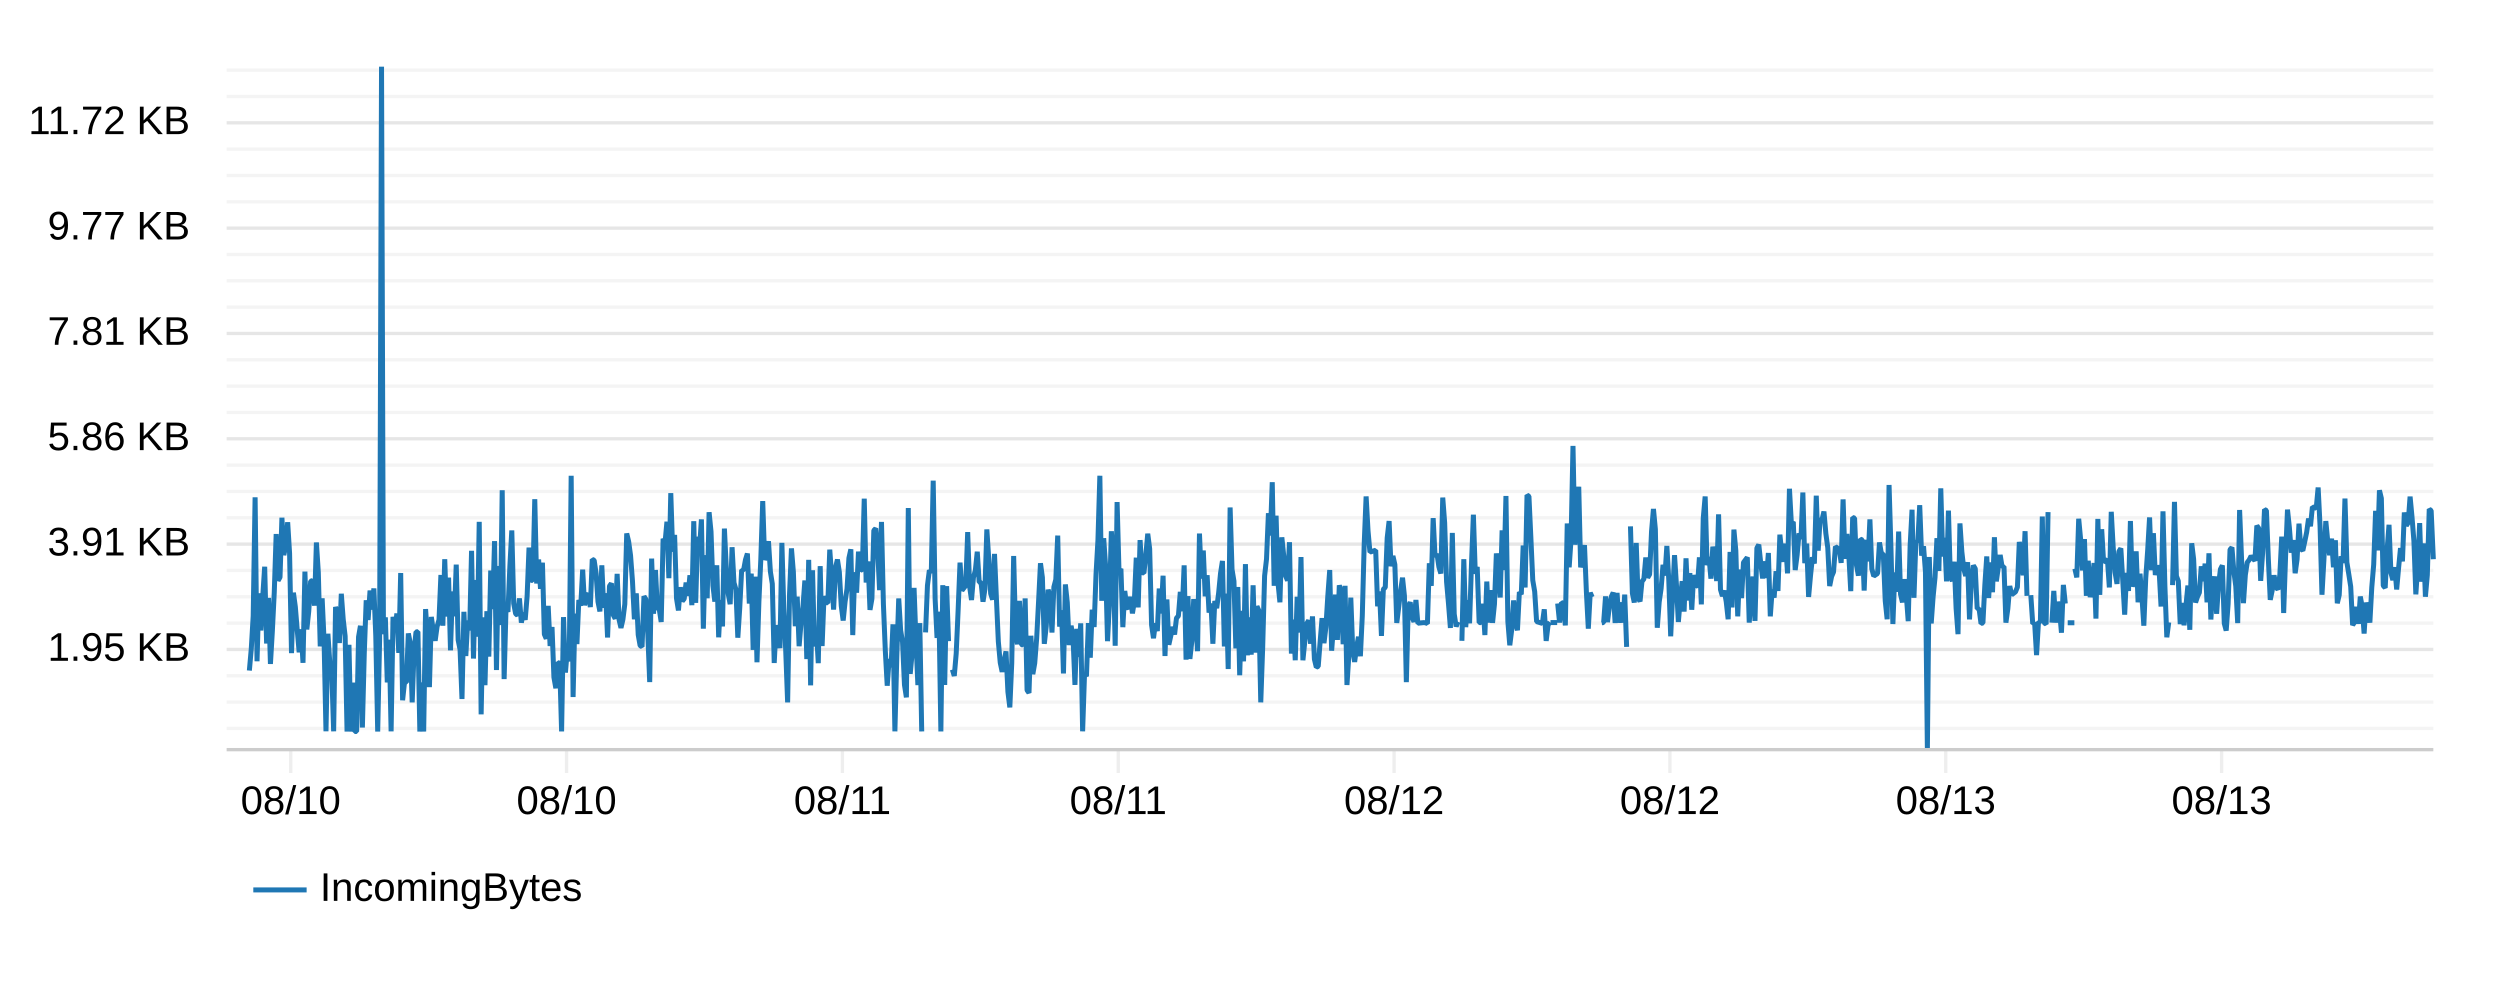
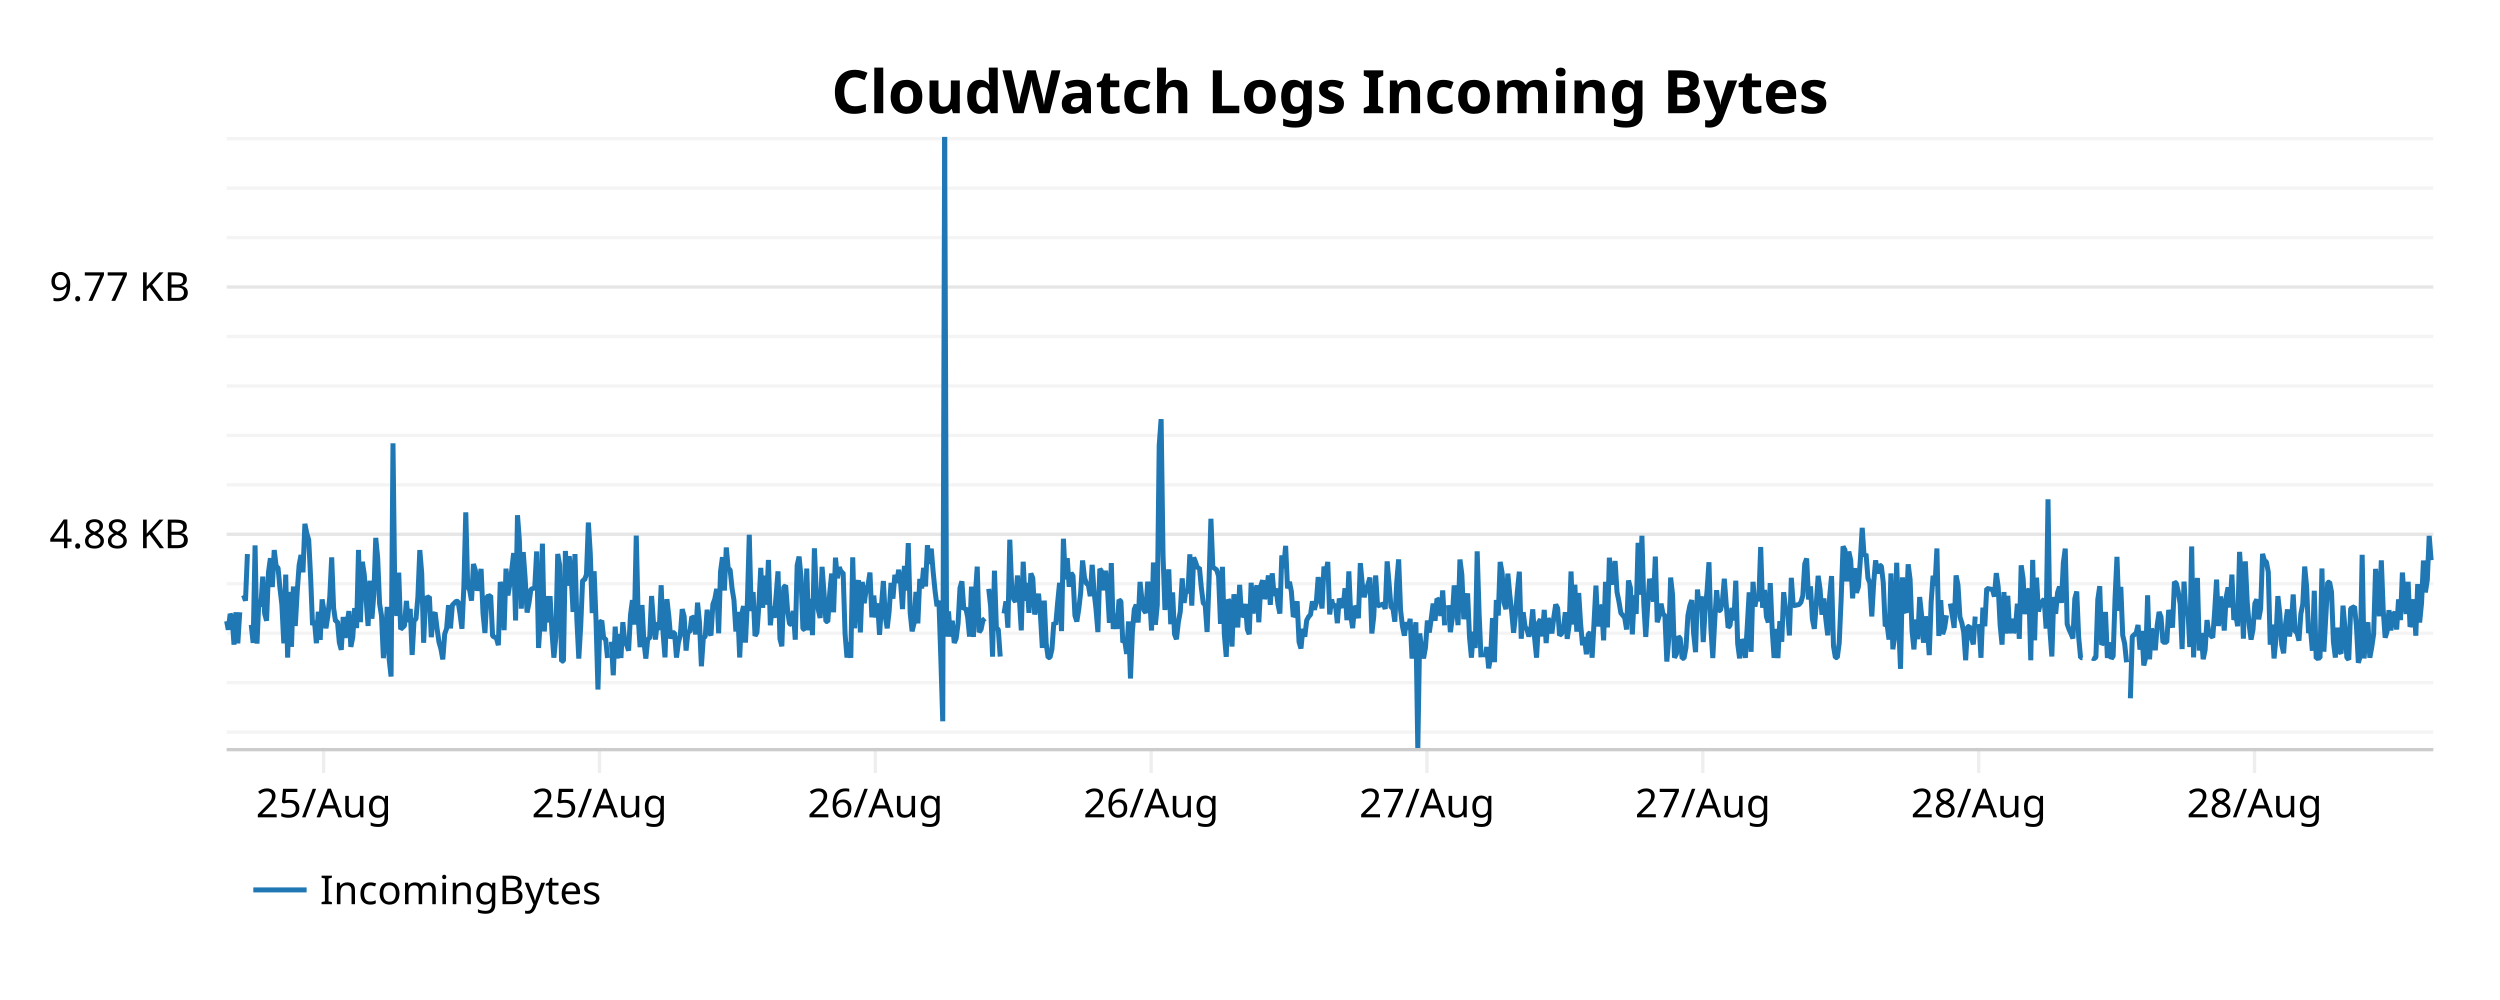
<svg xmlns="http://www.w3.org/2000/svg" width="750" height="300" version="1.1">
-   <polyline points="67.99,218.527 730,218.527" style="fill:none;stroke:rgb(244,244,244);stroke-width:1" />
-   <polyline points="67.99,210.628 730,210.628" style="fill:none;stroke:rgb(244,244,244);stroke-width:1" />
-   <polyline points="67.99,202.729 730,202.729" style="fill:none;stroke:rgb(244,244,244);stroke-width:1" />
-   <polyline points="67.99,186.93 730,186.93" style="fill:none;stroke:rgb(244,244,244);stroke-width:1" />
-   <polyline points="67.99,179.031 730,179.031" style="fill:none;stroke:rgb(244,244,244);stroke-width:1" />
-   <polyline points="67.99,171.132 730,171.132" style="fill:none;stroke:rgb(244,244,244);stroke-width:1" />
-   <polyline points="67.99,155.334 730,155.334" style="fill:none;stroke:rgb(244,244,244);stroke-width:1" />
-   <polyline points="67.99,147.435 730,147.435" style="fill:none;stroke:rgb(244,244,244);stroke-width:1" />
-   <polyline points="67.99,139.535 730,139.535" style="fill:none;stroke:rgb(244,244,244);stroke-width:1" />
-   <polyline points="67.99,123.737 730,123.737" style="fill:none;stroke:rgb(244,244,244);stroke-width:1" />
-   <polyline points="67.99,115.838 730,115.838" style="fill:none;stroke:rgb(244,244,244);stroke-width:1" />
-   <polyline points="67.99,107.939 730,107.939" style="fill:none;stroke:rgb(244,244,244);stroke-width:1" />
-   <polyline points="67.99,92.14 730,92.14" style="fill:none;stroke:rgb(244,244,244);stroke-width:1" />
-   <polyline points="67.99,84.241 730,84.241" style="fill:none;stroke:rgb(244,244,244);stroke-width:1" />
-   <polyline points="67.99,76.342 730,76.342" style="fill:none;stroke:rgb(244,244,244);stroke-width:1" />
-   <polyline points="67.99,60.544 730,60.544" style="fill:none;stroke:rgb(244,244,244);stroke-width:1" />
-   <polyline points="67.99,52.644 730,52.644" style="fill:none;stroke:rgb(244,244,244);stroke-width:1" />
-   <polyline points="67.99,44.745 730,44.745" style="fill:none;stroke:rgb(244,244,244);stroke-width:1" />
-   <polyline points="67.99,28.947 730,28.947" style="fill:none;stroke:rgb(244,244,244);stroke-width:1" />
-   <polyline points="67.99,21.047 730,21.047" style="fill:none;stroke:rgb(244,244,244);stroke-width:1" />
-   <text dominant-baseline="middle" text-anchor="end" transform="translate(56.99,194.8297)" font-family="Arial" font-size="12" font-weight="400" fill="black">1.95 KB</text>
-   <text dominant-baseline="middle" text-anchor="end" transform="translate(56.99,163.2329)" font-family="Arial" font-size="12" font-weight="400" fill="black">3.91 KB</text>
-   <text dominant-baseline="middle" text-anchor="end" transform="translate(56.99,131.6362)" font-family="Arial" font-size="12" font-weight="400" fill="black">5.86 KB</text>
-   <text dominant-baseline="middle" text-anchor="end" transform="translate(56.99,100.0394)" font-family="Arial" font-size="12" font-weight="400" fill="black">7.81 KB</text>
-   <text dominant-baseline="middle" text-anchor="end" transform="translate(56.99,68.4426)" font-family="Arial" font-size="12" font-weight="400" fill="black">9.77 KB</text>
-   <text dominant-baseline="middle" text-anchor="end" transform="translate(56.99,36.8459)" font-family="Arial" font-size="12" font-weight="400" fill="black">11.72 KB</text>
-   <polyline points="67.99,194.83 730,194.83" style="fill:none;stroke:rgb(230,230,230);stroke-width:1" />
-   <polyline points="67.99,163.233 730,163.233" style="fill:none;stroke:rgb(230,230,230);stroke-width:1" />
-   <polyline points="67.99,131.636 730,131.636" style="fill:none;stroke:rgb(230,230,230);stroke-width:1" />
-   <polyline points="67.99,100.039 730,100.039" style="fill:none;stroke:rgb(230,230,230);stroke-width:1" />
-   <polyline points="67.99,68.443 730,68.443" style="fill:none;stroke:rgb(230,230,230);stroke-width:1" />
-   <polyline points="67.99,36.846 730,36.846" style="fill:none;stroke:rgb(230,230,230);stroke-width:1" />
-   <text dominant-baseline="hanging" text-anchor="middle" transform="translate(87.2198,235.894)" font-family="Arial" font-size="12" font-weight="400" fill="black">08/10</text>
-   <text dominant-baseline="hanging" text-anchor="middle" transform="translate(169.971,235.894)" font-family="Arial" font-size="12" font-weight="400" fill="black">08/10</text>
-   <text dominant-baseline="hanging" text-anchor="middle" transform="translate(252.7223,235.894)" font-family="Arial" font-size="12" font-weight="400" fill="black">08/11</text>
-   <text dominant-baseline="hanging" text-anchor="middle" transform="translate(335.4735,235.894)" font-family="Arial" font-size="12" font-weight="400" fill="black">08/11</text>
-   <text dominant-baseline="hanging" text-anchor="middle" transform="translate(418.2248,235.894)" font-family="Arial" font-size="12" font-weight="400" fill="black">08/12</text>
-   <text dominant-baseline="hanging" text-anchor="middle" transform="translate(500.976,235.894)" font-family="Arial" font-size="12" font-weight="400" fill="black">08/12</text>
-   <text dominant-baseline="hanging" text-anchor="middle" transform="translate(583.7273,235.894)" font-family="Arial" font-size="12" font-weight="400" fill="black">08/13</text>
-   <text dominant-baseline="hanging" text-anchor="middle" transform="translate(666.4785,235.894)" font-family="Arial" font-size="12" font-weight="400" fill="black">08/13</text>
-   <polyline points="87.22,224.894 87.22,231.894" style="fill:none;stroke:rgb(238,238,238);stroke-width:1" />
-   <polyline points="169.971,224.894 169.971,231.894" style="fill:none;stroke:rgb(238,238,238);stroke-width:1" />
-   <polyline points="252.722,224.894 252.722,231.894" style="fill:none;stroke:rgb(238,238,238);stroke-width:1" />
-   <polyline points="335.474,224.894 335.474,231.894" style="fill:none;stroke:rgb(238,238,238);stroke-width:1" />
-   <polyline points="418.225,224.894 418.225,231.894" style="fill:none;stroke:rgb(238,238,238);stroke-width:1" />
-   <polyline points="500.976,224.894 500.976,231.894" style="fill:none;stroke:rgb(238,238,238);stroke-width:1" />
-   <polyline points="583.727,224.894 583.727,231.894" style="fill:none;stroke:rgb(238,238,238);stroke-width:1" />
-   <polyline points="666.479,224.894 666.479,231.894" style="fill:none;stroke:rgb(238,238,238);stroke-width:1" />
-   <polyline points="74.807,201.175 75.382,194.661 75.956,184.825 76.531,149.198 77.106,198.38 77.68,177.983 78.255,189.131 78.83,178.818 79.404,170.016 79.979,193.053 80.554,179.367 81.128,199.184 81.703,189.361 82.278,177.719 82.852,160.207 83.427,174.208 84.002,173.175 84.576,155.306 85.151,166.548 85.726,163.624 86.3,156.671 86.875,165.998 87.45,195.945 88.024,177.8 88.599,182.048 89.174,189.061 89.748,195.688 90.323,188.785 90.898,198.846 91.472,171.474 92.047,188.843 92.622,183.403 93.196,174.357 93.771,174.175 94.346,181.708 94.92,162.741 95.495,171.756 96.07,193.925 96.644,179.488 97.219,192.092 97.794,219.392 98.368,190.116 98.943,198.898 99.518,201.266 100.092,219.392 100.667,182.096 101.242,183.875 101.816,192.901 102.391,178.123 102.966,185.814 103.54,190.835 104.115,219.467 104.689,193.43 105.264,219.471 105.839,204.798 106.413,219.471 106.988,219.432 107.563,191.084 108.138,187.731 108.712,218.263 109.287,195.802 109.862,180.08 110.436,185.999 111.011,177.161 111.585,182.879 112.16,176.526 112.735,190.844 113.309,219.471 113.884,191.851 114.459,20 115.033,190.27 115.608,185.208 116.183,204.725 116.757,191.899 117.332,219.412 117.907,185.05 118.481,189.31 119.056,184.04 119.631,195.865 120.205,171.905 120.78,210.079 121.355,204.699 121.929,204.681 122.504,190.03 123.079,192.923 123.653,210.705 124.228,195.198 124.803,189.576 125.377,189.512 125.952,219.467 126.527,204.733 127.101,219.455 127.676,182.724 128.251,191.495 128.825,206.134 129.4,185.079 129.975,189.125 130.549,192.231 131.124,187.988 131.699,185.942 132.273,172.5 132.848,187.713 133.423,167.767 133.997,184.971 134.572,173.286 135.147,195.094 135.721,177.441 136.296,184.9 136.87,169.389 137.445,191.986 138.02,194.889 138.595,209.693 139.169,183.539 139.744,196.795 140.319,186.168 140.893,189.133 141.468,165.234 142.042,197.573 142.617,173.998 143.192,191.016 143.767,156.545 144.341,214.31 144.916,185.205 145.49,205.569 146.065,183.36 146.64,196.987 147.214,171.165 147.789,182.756 148.364,162.335 148.938,201.004 149.513,169.804 150.088,187.514 150.662,147.068 151.237,203.731 151.812,182.148 152.386,183.568 152.961,169.887 153.536,159.129 154.11,181.056 154.685,184.1 155.26,184.626 155.834,179.514 156.409,186.805 156.984,183.779 157.558,185.96 158.133,178.879 158.708,164.281 159.282,174.04 159.857,174.188 160.432,149.756 161.006,175.053 161.581,167.852 162.156,176.642 162.73,168.8 163.305,190.274 163.88,191.621 164.454,181.763 165.029,193.798 165.604,188.101 166.178,203.219 166.753,206.478 167.328,198.79 167.902,198.956 168.477,219.428 169.052,185.13 169.626,201.781 170.201,194.94 170.776,198.427 171.35,142.719 171.925,209.103 172.5,184.093 173.074,193.221 173.649,180.003 174.224,181.716 174.798,170.873 175.373,181.589 175.947,178.667 176.522,178.156 177.097,182.115 177.672,167.824 178.246,168.064 178.821,171.992 179.395,180.503 179.97,183.43 180.545,169.602 181.119,182.348 181.694,177.981 182.269,191.245 182.844,175.825 183.418,175.013 183.993,184.508 184.567,185.617 185.142,172.149 185.717,185.906 186.291,188.363 186.866,185.873 187.441,181.237 188.015,160.03 188.59,162.452 189.165,166.638 189.739,174.3 190.314,185.789 190.889,178.008 191.463,190.44 192.038,193.699 192.613,194.014 193.187,178.884 193.762,179.766 194.337,190.04 194.911,204.619 195.486,167.573 196.061,184.135 196.635,171.006 197.21,182.368 197.785,182.817 198.359,186.59 198.934,161.624 199.509,162.768 200.083,156.516 200.658,173.457 201.233,147.941 201.807,165.528 202.382,160.475 202.957,179.566 203.531,183.132 204.106,176.163 204.681,180.352 205.255,179.638 205.83,174.769 206.405,178.795 206.979,172.583 207.554,181.552 208.129,156.366 208.703,180.854 209.278,161.031 209.853,164.639 210.427,155.813 211.002,188.6 211.577,166.548 212.151,179.48 212.726,153.661 213.3,159.441 213.875,175.654 214.45,180.486 215.024,169.582 215.599,191.197 216.174,180.012 216.749,187.93 217.323,158.575 217.898,170.677 218.472,178.162 219.047,181.254 219.622,164.165 220.196,174.788 220.771,176.834 221.346,191.311 221.92,182.399 222.495,171.013 223.07,171.085 223.644,167.925 224.219,166.055 224.794,181.074 225.368,172.079 225.943,194.96 226.518,173 227.092,198.68 227.667,180.559 228.242,167.795 228.816,150.317 229.391,167.969 229.966,166.432 230.54,162.363 231.115,171.48 231.69,175.146 232.264,198.894 232.839,187.57 233.414,190.304 233.988,194.429 234.563,162.86 235.138,182.666 235.712,195.07 236.287,210.717 236.862,178.185 237.436,164.517 238.011,171.621 238.586,187.863 239.16,178.99 239.735,193.867 240.31,186.865 240.884,182.05 241.459,174.145 242.034,197.72 242.608,167.957 243.183,205.607 243.758,171.077 244.332,193.953 244.907,188.678 245.482,198.951 246.056,169.846 246.631,193.809 247.206,178.86 247.78,180.744 248.355,180.887 248.929,164.887 249.504,172.939 250.079,182.876 250.654,170.299 251.228,167.845 251.803,171.646 252.377,181.769 252.952,186.16 253.527,180.504 254.101,176.651 254.676,167.42 255.251,164.787 255.826,190.531 256.4,171.668 256.975,177.817 257.55,165.486 258.124,171.153 258.699,170.791 259.273,149.591 259.848,174.762 260.423,168.431 260.997,182.965 261.572,179.643 262.147,159.134 262.721,158.53 263.296,164.947 263.871,177.042 264.445,156.571 265.02,181.189 265.595,195.267 266.169,205.719 266.744,197.716 267.319,200.201 267.893,187.294 268.468,219.412 269.043,196.847 269.617,179.538 270.192,189.115 270.767,192.663 271.341,205.46 271.916,209.204 272.491,152.406 273.065,202.169 273.64,195.899 274.215,176.357 274.789,192.14 275.364,205.527 275.939,186.941 276.513,219.433" style="fill:none;stroke:rgb(31,119,180);stroke-width:1.5;stroke-linejoin:bevel" />
-   <polyline points="277.663,189.723 278.237,175.622 278.812,171.07 279.387,171.85 279.961,144.202 280.536,179.649 281.111,191.376 281.685,183.511 282.26,219.433 282.835,175.56 283.409,205.476 283.984,175.842 284.558,192.347" style="fill:none;stroke:rgb(31,119,180);stroke-width:1.5;stroke-linejoin:bevel" />
-   <polyline points="285.708,200.886 286.283,202.774 286.857,196.065 287.432,183.203 288.007,168.785 288.581,177.149 289.731,175.662 290.305,159.631 290.88,175.926 291.454,180.001 292.029,173.255 292.604,171.113 293.178,165.51 293.753,174.639 294.328,174.793 294.902,180.512 295.477,176.722 296.052,158.824 296.626,167.669 297.201,178.075 297.776,179.904 298.35,166.173 298.925,179.589 299.5,192.467 300.074,198.806 300.649,201.56 301.224,198.248 301.798,195.412 302.373,207.554 302.948,212.214 303.522,198.958 304.097,166.795 304.672,189.71 305.246,193.291 305.821,180.255 306.396,193.289 306.97,193.597 307.545,179.519 308.12,207.054 308.694,207.872 309.269,190.724 309.844,202.262 310.418,198.95 310.993,191.588 311.568,180.565 312.142,168.97 312.717,173.244 313.292,193.151 313.866,187.913 314.441,176.908 315.016,178.909 315.59,189.758 316.165,176.092 316.74,173.872 317.314,160.676 317.889,187.994 318.464,183.062 319.038,202.035 319.613,175.327 320.188,180.803 320.762,193.528 321.337,187.705 321.911,191.348 322.486,205.462 323.061,188.65 323.635,197.093 324.21,187.004 324.785,219.392 325.36,202.149 325.934,202.894 326.509,186.936 327.084,197.308 327.658,182.909 328.233,188.113 328.808,172.258 329.382,162.084 329.957,142.726 330.531,180.247 331.106,161.455 331.681,169.887 332.255,192.357 332.83,180.832 333.405,159.376 333.979,167.646 334.554,193.728 335.129,150.61 335.703,171.495 336.278,170.63 336.853,188.155 337.427,177.286 338.002,181.925 338.577,182.634 339.151,179.031 339.726,184.02 340.301,180.477 340.875,167.302 341.45,182.226 342.025,162.028 342.599,171.771 343.174,171.92 343.749,166.539 344.323,160.107 344.898,164.627 345.473,187.5 346.047,191.472 346.622,186.988 347.197,189.321 347.771,176.562 348.346,184.048 348.921,172.713 349.495,196.799 350.07,179.836 350.645,193.428 351.219,190.838 351.794,188.069 352.369,190.359 352.943,185.431 353.518,184.772 354.093,177.564 354.667,183.375 355.242,169.606 355.817,197.895 356.391,178.838 356.966,197.677 357.541,192.363 358.115,179.727 358.69,186.188 359.264,195.35 359.839,160.06 360.414,173.6 360.988,165.156 361.563,178.901 362.138,172.563 362.712,183.783 363.287,181.052 363.862,193.126 364.437,180.294 365.011,182.458 365.586,177.925 366.161,171.999 366.735,168.286 367.31,193.948 367.885,178.086 368.459,200.705 369.034,152.243 369.608,170.828 370.183,174.346 370.758,194.52 371.332,176.107 371.907,202.577 372.482,183.251 373.056,198.41 373.631,169.228 374.206,196.59 374.78,185.203 375.355,196.402 375.93,175.571 376.504,195.792 377.079,181.864 377.654,183.187 378.228,210.708 378.803,194.186 379.378,172.782 379.952,167.724 380.527,153.964 381.102,160.668 381.676,144.664 382.251,175.74 382.826,154.7 383.4,174.883 383.975,180.687 384.55,161.198 385.124,166.812 385.699,172.838 386.274,174.183 386.848,162.664 387.423,196.082 387.998,185.88 388.572,198.08 389.147,179.033 389.722,189.78 390.296,167.119 390.871,198.084 391.446,192.37 392.02,187.104 392.595,186.11 393.17,193.125 393.744,184.918 394.319,197.762 394.894,200.157 395.468,199.912 396.043,192.467 396.618,185.448 397.192,192.955 397.767,188.147 398.341,178.82 398.916,171.012 399.491,195.209 400.065,187.607 400.64,178.376 401.215,191.977 401.789,175.588 402.364,177.679 402.939,193.268 403.514,175.743 404.088,205.495 404.663,196.44 405.238,179.283 405.812,194.785 406.387,198.579 406.961,194.301 407.536,191.027 408.111,196.873 408.685,184.774 409.26,163.219 409.835,148.927 410.409,159.29 410.984,165.636 412.708,165.063 413.283,181.89 413.857,177.435 414.432,190.765 415.007,176.755 415.581,176.213 416.156,161.374 416.731,156.316 417.305,169.881 417.88,166.784 418.455,169.375 419.029,186.884 419.604,182.203 420.179,177.287 420.753,173.307 421.328,178.743 421.903,204.641 422.477,181.868 423.052,180.688 423.627,185.157 424.201,186.56 424.776,179.99 425.351,186.96 427.075,186.788 427.649,186.824 428.224,187.086 428.799,168.979 429.373,175.757 429.948,155.434 430.523,167.081 431.097,166.147 431.672,170.097 432.247,172.055 432.821,149.276 433.396,156.81 433.971,174.537 434.545,181.077 435.12,188.383 435.695,159.878 436.269,184.212 436.844,187.935 437.418,186.542" style="fill:none;stroke:rgb(31,119,180);stroke-width:1.5;stroke-linejoin:bevel" />
-   <polyline points="438.568,192.248 439.142,167.759 439.717,188.145 440.292,180.032 440.866,186.994 441.441,169.395 442.016,154.407 442.59,172.149 443.165,170.078 443.74,186.762 444.314,186.796 444.889,181.126 445.464,190.515 446.038,174.463 446.613,186.791 447.188,177.051 447.762,186.863 448.337,181.245 448.912,166.029 449.486,170.545 450.061,179.25 450.636,159.101 451.21,171.039 451.785,148.8 452.36,186.469 452.934,193.583 453.509,188.998 454.084,180.125 454.658,186.957 455.233,189.073 455.808,177.631 456.382,178.3 456.957,163.65 457.532,176.25 458.106,148.529 458.681,148.891 459.256,161.202 459.83,174.08 460.405,177.474 460.98,186.477 462.704,187.017 463.278,182.793 463.853,192.27 464.428,187.465 465.002,186.65" style="fill:none;stroke:rgb(31,119,180);stroke-width:1.5;stroke-linejoin:bevel" />
-   <polyline points="465.152,186.773 467.152,186.773" style="fill:none;stroke:rgb(31,119,180);stroke-width:1.5;stroke-linejoin:bevel" />
-   <polyline points="467.301,181.044 467.875,186.767 468.45,180.79 469.025,180.956 469.599,187.623 470.174,157.037 470.749,170.195 471.324,161.681 471.898,133.778 472.473,163.408 473.048,156.649 473.622,146.013 474.197,170.21 474.772,167.627 475.346,163.529 475.921,177.678 476.495,188.598 477.07,177.815 477.645,179.126" style="fill:none;stroke:rgb(31,119,180);stroke-width:1.5;stroke-linejoin:bevel" />
-   <polyline points="480.518,186.836 481.093,186.762 481.667,178.919 482.242,186.646 482.817,181.871 483.391,179.02 483.966,177.761 484.541,186.892 485.115,177.871 485.69,186.832 486.265,180.697 486.839,186.808 487.414,178.38 487.989,194.068" style="fill:none;stroke:rgb(31,119,180);stroke-width:1.5;stroke-linejoin:bevel" />
-   <polyline points="489.138,157.907 489.713,177.957 490.287,180.766 490.862,162.876 491.437,179.397 492.011,180.424 492.586,174.462 493.161,173.697 493.735,167.239 494.31,173.314 494.885,172.304 495.459,159.452 496.034,152.679 496.609,158.772 497.183,188.329 497.758,180.61 498.333,176.558 498.907,169.45 499.482,172.68 500.057,163.776 500.631,173.943 501.206,190.888 501.781,178.73 502.355,166.548 502.93,175.471 503.505,186.592 504.079,179.845 504.654,174.355 505.228,183.479 505.803,167.493 506.378,180.152 506.952,171.925 507.527,182.93 508.102,172.5 508.676,175.894 509.251,175.621 509.826,167.2 510.401,181.322 510.975,155.492 511.55,148.941 512.125,169.551 512.699,167.088 513.274,173.594 513.848,164.006 514.423,167.207 514.998,174.314 515.572,154.298 516.147,176.888 516.722,178.83 517.296,177.184 517.871,180.538 518.446,185.773 519.02,165.587 519.595,182.244 520.17,158.877 520.744,165.141 521.319,184.905 521.894,170.857 522.468,179.436 523.043,168.745 524.192,167.217 524.767,186.783 525.342,178.71 525.916,172.967 526.491,186.263 527.066,164.413 527.64,163.392 528.215,168.892 528.79,173.528 529.364,168.402 529.939,173.4 530.514,165.896 531.088,184.903 531.663,176.855 532.238,179.289 532.812,171.371 533.387,177.281 533.962,160.396 534.536,166.043 535.111,168.502 535.686,163.098 536.26,172.007 536.835,146.626 537.41,157.038 537.984,156.562 538.559,171.019 539.134,166.513 539.708,160.023 540.283,161.714 540.858,147.745 541.432,168.962 542.007,163.079 542.582,179.076 543.156,172.668 543.731,167.179 544.306,169.063 544.88,148.7 545.455,165.202 546.029,155.757 546.604,155.946 547.179,153.456 547.754,160.044 548.328,164.327 548.903,175.81 549.477,172.96 550.052,171.61 550.627,163.965 551.776,164.799 552.351,168.858 552.925,149.814 553.5,167.658 554.075,160.181 554.649,166.637 555.224,177.345 555.799,155.252 556.373,155.419 556.948,169.573 557.523,172.705 558.097,161.745 558.672,161.969 559.247,177.17 559.821,161.946 560.396,168.425 560.971,155.816 561.545,170.643 562.12,172.821 563.269,172.048 563.844,162.731 564.419,166.108 564.993,166.22 565.568,180.221 566.143,185.772 566.717,145.489 567.292,164.658 567.867,187.206 568.441,171.724 569.016,177.551 569.591,159.471 570.165,178.302 570.74,180.716 571.315,173.759 571.889,178.574 572.464,186.354 573.039,163.706 573.613,152.916 574.188,179.335 574.763,162.301 575.337,162.626 575.912,151.55 576.487,166.696 577.061,163.875 577.636,171.579 578.211,224.894 578.785,167.093 579.36,187.037 579.934,179.001 580.509,173.212 581.084,161.466 581.659,171.278 582.233,146.499 582.808,166.976 583.383,161.336 583.957,174.415 584.532,153.174 585.106,173.167 585.681,174.292 586.256,168.517 586.831,182.513 587.405,190.247 587.98,157.02 588.554,165.532 589.129,170.624 589.704,172.799 590.278,168.661 590.853,185.818 591.428,174.388 592.002,169.631 592.577,170.581 593.152,182.593 593.726,182.62 594.301,187.049 594.876,186.875 595.45,175.549 596.025,166.931 596.6,179.403 597.174,168.728 597.749,177.67 598.324,161.167 598.898,174.421 599.473,170.338 600.048,166.488 600.622,169.974 601.197,169.979 601.772,186.794 602.346,182.642 602.921,175.806 603.496,178.434 604.645,177.562 605.22,176.138 605.794,162.591 606.369,165.827 606.944,172.607 607.518,159.358 608.093,178.76" style="fill:none;stroke:rgb(31,119,180);stroke-width:1.5;stroke-linejoin:bevel" />
-   <polyline points="609.242,178.544 609.817,187.094 610.392,186.92 610.966,196.538 611.541,186.567 612.116,186.72 612.69,154.945 613.265,186.867 613.84,187.233 614.414,153.627" style="fill:none;stroke:rgb(31,119,180);stroke-width:1.5;stroke-linejoin:bevel" />
-   <polyline points="615.563,186.807 616.138,177.265 616.713,186.797 617.288,180.528 617.862,183.236 618.437,189.812 619.011,175.47 619.586,181.068" style="fill:none;stroke:rgb(31,119,180);stroke-width:1.5;stroke-linejoin:bevel" />
-   <polyline points="620.31,186.82 622.31,186.82" style="fill:none;stroke:rgb(31,119,180);stroke-width:1.5;stroke-linejoin:bevel" />
-   <polyline points="622.46,170.611 623.034,173.214 623.609,155.624 624.183,161.749 624.758,171.139 625.333,161.733 625.908,178.752 626.482,168.223 627.057,179.163 627.631,175.533 628.206,168.909 628.781,185.584 629.355,155.669 629.93,178.456 630.505,158.767 631.079,168.614 632.229,167.859 632.803,176.225 633.378,153.54 633.953,164.126 634.527,171.744 635.102,175.164 635.677,165.434 636.251,164.511 636.826,174.15 637.401,184.396 637.975,171.846 638.55,177.284 639.125,156.301 639.699,175.988 640.274,173.918 640.849,165.401 641.423,180.693 641.998,172.11 642.573,178.951 643.147,187.705 643.722,173.453 644.297,165.177 644.871,155.227 645.446,171.076 646.021,159.95 646.595,172.51 647.17,169.678 647.745,171.349 648.319,181.96 648.894,153.394 649.469,175.865 650.043,191.182 650.618,186.709" style="fill:none;stroke:rgb(31,119,180);stroke-width:1.5;stroke-linejoin:bevel" />
-   <polyline points="651.767,175.54 652.342,150.55 652.917,172.792 653.491,174.321 654.066,187.239 654.64,180.889 655.215,187.584 655.79,181.68 656.365,175.664 656.939,188.944 657.514,162.979 658.088,167.737 658.663,180.759 659.238,179.017 659.812,177.792 660.387,169.9 660.962,174.371 661.537,169.085 662.111,180.708 662.686,165.985 663.26,185.851 663.835,175.766 664.41,172.941 664.984,184.133 665.559,175.452 666.134,170.752 666.708,169.623 667.283,187.01 667.858,189.183 668.432,181.194 669.007,164.885 669.582,164.226 670.156,171.444 670.731,175.841 671.306,186.93 671.88,152.994 672.455,167.345 673.03,180.947 673.604,172.468 674.179,168.726 674.754,167.98 675.328,166.8 676.478,168.237 677.052,157.686 677.627,158.509 678.202,174.25 678.776,166.025 679.351,152.836 679.926,153.158 680.5,167.637 681.075,179.951 681.65,177.172 682.224,172.572 682.799,176.198 683.374,176.839 683.948,172.465 684.523,160.989 685.098,183.898 685.672,166.998 686.247,152.884 686.822,158.37 687.396,165.804 687.971,162.03 688.545,171.971 689.12,167.828 689.695,157.095 690.269,164.663 690.844,165.182 691.419,162.504 691.994,159.678 692.568,155.57 693.143,157.876 693.717,152.077 694.867,152.474 695.442,146.249 696.016,157.842 696.591,178.422 697.165,168.048 697.74,156.317 698.315,162.285 698.889,166.569 699.464,161.595 700.039,170.187 700.613,162.075 701.188,180.983 701.763,178.506 702.337,166.894 702.912,168.904 703.487,149.553 704.061,168.692 704.636,172.25 705.211,175.982 705.785,187.537 706.36,186.659 706.935,182.04 707.509,187.149 708.084,178.963 708.659,181.985 709.233,190.063 709.808,180.776 710.383,183.18 710.957,186.787 711.532,176.23 712.107,169.386 712.681,153.243 713.256,165.128 713.831,147.087 714.405,149.5 714.98,175.711 715.555,176.361 716.129,164.988 716.704,157.436 717.279,171.857 717.853,174.033 718.428,170.17 719.003,176.844 719.577,170.394 720.152,164.434 720.727,168.416 721.301,153.732 721.876,157.71 722.451,156.808 723.025,148.979 723.6,155.071 724.175,162.328 724.749,178.309 725.324,169.707 725.899,156.923 726.473,174.522 727.048,163.021 727.622,179.018 728.197,172.47 728.772,152.732 729.346,153.196 729.921,165.97 730,167.767" style="fill:none;stroke:rgb(31,119,180);stroke-width:1.5;stroke-linejoin:bevel" />
-   <polygon points="67.99,20 730,20 730,224.894 67.99,224.894" style="fill:none;stroke:none;" />
-   <polyline points="67.99,20 730,20" style="fill:none;stroke:rgb(204,204,204);stroke-width:0" />
-   <polyline points="730,20 730,224.894" style="fill:none;stroke:rgb(204,204,204);stroke-width:0" />
+   <polyline points="67.99,219.631 730,219.631" style="fill:none;stroke:rgb(244,244,244);stroke-width:1" />
+   <polyline points="67.99,204.795 730,204.795" style="fill:none;stroke:rgb(244,244,244);stroke-width:1" />
+   <polyline points="67.99,189.958 730,189.958" style="fill:none;stroke:rgb(244,244,244);stroke-width:1" />
+   <polyline points="67.99,175.122 730,175.122" style="fill:none;stroke:rgb(244,244,244);stroke-width:1" />
+   <polyline points="67.99,145.45 730,145.45" style="fill:none;stroke:rgb(244,244,244);stroke-width:1" />
+   <polyline points="67.99,130.614 730,130.614" style="fill:none;stroke:rgb(244,244,244);stroke-width:1" />
+   <polyline points="67.99,115.778 730,115.778" style="fill:none;stroke:rgb(244,244,244);stroke-width:1" />
+   <polyline points="67.99,100.942 730,100.942" style="fill:none;stroke:rgb(244,244,244);stroke-width:1" />
+   <polyline points="67.99,71.269 730,71.269" style="fill:none;stroke:rgb(244,244,244);stroke-width:1" />
+   <polyline points="67.99,56.433 730,56.433" style="fill:none;stroke:rgb(244,244,244);stroke-width:1" />
+   <polyline points="67.99,41.597 730,41.597" style="fill:none;stroke:rgb(244,244,244);stroke-width:1" />
+   <text dominant-baseline="middle" text-anchor="end" transform="translate(56.99,160.2862)" font-family="Segoe UI" font-size="12" font-weight="400" fill="black">4.88 KB</text>
+   <text dominant-baseline="middle" text-anchor="end" transform="translate(56.99,86.1053)" font-family="Segoe UI" font-size="12" font-weight="400" fill="black">9.77 KB</text>
+   <polyline points="67.99,160.286 730,160.286" style="fill:none;stroke:rgb(230,230,230);stroke-width:1" />
+   <polyline points="67.99,86.105 730,86.105" style="fill:none;stroke:rgb(230,230,230);stroke-width:1" />
+   <text dominant-baseline="hanging" text-anchor="middle" transform="translate(97.0933,235.894)" font-family="Segoe UI" font-size="12" font-weight="400" fill="black">25/Aug</text>
+   <text dominant-baseline="hanging" text-anchor="middle" transform="translate(179.8445,235.894)" font-family="Segoe UI" font-size="12" font-weight="400" fill="black">25/Aug</text>
+   <text dominant-baseline="hanging" text-anchor="middle" transform="translate(262.5958,235.894)" font-family="Segoe UI" font-size="12" font-weight="400" fill="black">26/Aug</text>
+   <text dominant-baseline="hanging" text-anchor="middle" transform="translate(345.347,235.894)" font-family="Segoe UI" font-size="12" font-weight="400" fill="black">26/Aug</text>
+   <text dominant-baseline="hanging" text-anchor="middle" transform="translate(428.0983,235.894)" font-family="Segoe UI" font-size="12" font-weight="400" fill="black">27/Aug</text>
+   <text dominant-baseline="hanging" text-anchor="middle" transform="translate(510.8495,235.894)" font-family="Segoe UI" font-size="12" font-weight="400" fill="black">27/Aug</text>
+   <text dominant-baseline="hanging" text-anchor="middle" transform="translate(593.6008,235.894)" font-family="Segoe UI" font-size="12" font-weight="400" fill="black">28/Aug</text>
+   <text dominant-baseline="hanging" text-anchor="middle" transform="translate(676.352,235.894)" font-family="Segoe UI" font-size="12" font-weight="400" fill="black">28/Aug</text>
+   <polyline points="97.093,224.894 97.093,231.894" style="fill:none;stroke:rgb(238,238,238);stroke-width:1" />
+   <polyline points="179.845,224.894 179.845,231.894" style="fill:none;stroke:rgb(238,238,238);stroke-width:1" />
+   <polyline points="262.596,224.894 262.596,231.894" style="fill:none;stroke:rgb(238,238,238);stroke-width:1" />
+   <polyline points="345.347,224.894 345.347,231.894" style="fill:none;stroke:rgb(238,238,238);stroke-width:1" />
+   <polyline points="428.098,224.894 428.098,231.894" style="fill:none;stroke:rgb(238,238,238);stroke-width:1" />
+   <polyline points="510.849,224.894 510.849,231.894" style="fill:none;stroke:rgb(238,238,238);stroke-width:1" />
+   <polyline points="593.601,224.894 593.601,231.894" style="fill:none;stroke:rgb(238,238,238);stroke-width:1" />
+   <polyline points="676.352,224.894 676.352,231.894" style="fill:none;stroke:rgb(238,238,238);stroke-width:1" />
+   <polyline points="67.99,186.348 68.475,188.93 69.05,184.184 69.624,185.213 70.199,193.401 70.774,183.682 71.349,193.013 71.923,183.677" style="fill:none;stroke:rgb(31,119,180);stroke-width:1.5;stroke-linejoin:bevel" />
+   <polyline points="73.072,178.567 73.647,180.209 74.222,166.213" style="fill:none;stroke:rgb(31,119,180);stroke-width:1.5;stroke-linejoin:bevel" />
+   <polyline points="75.371,187.462 75.946,192.869 76.52,163.622 77.095,193.093 77.67,179.946 78.244,182.008 78.819,172.986 79.394,184.091 79.968,186.225 80.543,171.709 81.118,167.457 81.692,176.111 82.267,165.021 82.842,169.827 83.416,170.391 83.991,176.495 84.566,181.46 85.14,193.008 85.715,172.376 86.29,197.288 86.864,177.563 87.439,194.053 88.014,175.95 88.588,187.797 89.163,177.507 89.738,169.517 90.312,166.501 90.887,171.701 91.462,157.151 92.036,159.994 92.611,161.951 93.186,173.198 93.76,187.521 94.335,186.248 94.91,192.972 95.484,183.518 96.059,191.973 96.634,179.817 97.208,183.333 97.783,188.494 98.358,184.767 98.932,179.026 99.507,167.214 100.082,182.417 100.656,186.367 101.231,186.439 101.805,192.782 102.38,194.941 102.955,185.09 103.529,191.373 104.104,187.333 104.679,183.325 105.254,194.061 105.828,191.165 106.403,182.435 106.978,188.417 107.552,164.982 108.127,186.649 108.701,168.529 109.276,172.341 109.851,180.12 110.425,187.784 111,174.22 111.575,185.612 112.149,178.323 112.724,161.369 113.299,167.304 113.873,181.093 114.448,184.69 115.023,197.438 115.597,191.566 116.172,182.067 116.747,197.749 117.321,202.961 117.896,132.992 118.471,180.669 119.045,184.747 119.62,171.791 120.195,188.768 121.344,187.72 121.919,180.262 122.493,186.657 123.068,182.674 123.643,196.485 124.217,186.137 124.792,185.675 125.367,179.083 125.941,165.024 126.516,171.994 127.091,192.839 127.665,179.509 128.815,179.014 129.389,191.157 129.964,184.663 130.539,183.756 131.113,188.543 131.688,192.609 132.263,194.647 132.837,197.819 133.412,190.181 133.987,188.556 134.561,181.544 135.136,188.52 135.71,181.539 136.86,180.374 137.435,180.462 138.009,184.19 138.584,188.631 139.159,176.072 139.733,153.703 140.308,176.072 140.882,176.95 141.457,180.198 142.032,169.202 142.607,171.1 143.181,177.224 143.756,174.19 144.331,170.681 144.905,183.987 145.48,189.904 146.054,179.02 147.204,178.668 147.778,190.804 148.928,191.44 149.502,193.562 150.077,174.605 150.652,176.685 151.226,189.06 151.801,170.595 152.376,178.638 152.95,175.196 153.525,170.9 154.1,165.917 154.674,186.146 155.249,154.561 155.824,162.308 156.398,182.589 156.973,165.622 157.548,173.56 158.122,183.76 158.697,180.861 159.272,176.782 160.421,176.346 160.996,165.429 161.57,194.388 162.145,185.354 162.72,163.101 163.294,189.444 163.869,178.831 164.444,186.719 165.018,178.835 165.593,189.61 166.168,197.309 166.742,191.18 167.317,166.189 167.892,169.482 168.466,198.378 169.041,198.266 169.616,165.292 170.19,175.739 170.765,166.851 171.34,172.408 171.914,183.585 172.489,166.219 173.064,186.022 173.638,197.578 174.213,187.814 174.787,174.041 175.362,173.987 175.937,172.329 176.512,156.759 177.086,166.037 177.661,183.928 178.236,171.375 178.81,186.238 179.385,206.864 179.959,186.8 180.534,186.198 181.109,191.549 181.684,191.597 182.258,197.396" style="fill:none;stroke:rgb(31,119,180);stroke-width:1.5;stroke-linejoin:bevel" />
+   <polyline points="183.407,192.508 183.982,202.584 184.557,187.989 185.131,197.551 185.706,190.208 186.281,197.396 186.855,186.661 187.43,192.694 188.005,193.472 188.579,195.189 189.154,184.471 189.729,180.041 190.303,187.392 190.878,160.673 191.453,185.116 192.027,194.151 192.602,181.506 193.177,192.517 193.751,197.577 194.326,191.594 194.901,191.579 195.475,178.797 196.05,186.808 196.625,191.847 197.199,186.689 197.774,189.018 198.349,175.571 198.923,189.942 199.498,197.213 200.073,179.743 200.647,184.848 201.222,191.573 201.797,189.797 202.371,189.854 202.946,197.273 203.521,192.762 204.095,190.55 204.67,182.745 205.245,184.939 205.819,195.18 206.394,189.513 206.969,189.605 207.543,185.003 208.118,185.398 208.693,190.335 209.267,180.793 209.842,186.715 210.417,199.884 210.991,191.393 211.566,190.969 212.141,182.91 212.715,189.511 213.29,190.617 213.864,181.289 214.439,179.706 215.014,176.662 215.589,189.996 216.163,171.391 216.738,167.157 217.312,177.169 217.887,164.245 218.462,170.56 219.036,170.935 219.611,176.458 220.186,180.048 220.76,189.447 221.335,183.574 221.91,197.249 222.484,184.396 223.059,181.828 223.634,192.791 224.208,180.772 224.783,160.414 225.358,183.332 225.932,177.618 226.507,190.782 227.082,189.774 227.656,181.733 228.231,170.357 228.806,182.334 229.38,172.686 229.955,181.417 230.53,167.986 231.104,187.585 231.679,181.919 232.254,185.339 232.828,178.732 233.403,171.4 233.978,191.631 234.552,193.882 235.127,176.185 235.702,175.631 236.276,183.214 236.851,187.119 237.426,187.392 238,183.267 238.575,191.907 239.15,169.6 239.724,166.98 240.299,173.023 240.874,188.602 241.448,188.919 242.023,170.566 242.598,189.102 243.172,179.636 243.747,190.552 244.322,164.486 244.896,178.045 245.471,182.864 246.046,185.39 246.62,170.046 247.195,177.778 247.769,186.396 248.344,186.504 248.919,177.873 249.494,172.064 250.068,183.695 250.643,167.296 251.218,173.477 251.792,170.152 252.367,171.697 252.941,171.8 253.516,190.057 254.091,197.268 254.666,192.718 255.24,197.352 255.815,167.194 256.389,188.488 256.964,176.823 257.539,174.054 258.113,189.742 258.688,174.551 259.263,180.972 259.837,176.988 260.412,175.523 260.987,171.759 261.561,185.202 262.136,178.656 262.711,185.239 263.285,180.998 263.86,190.444 264.435,181.875 265.009,174.3 265.584,184.953 266.159,188.491 266.733,183.488 267.308,174.884 267.883,179.594 268.457,172.452 269.032,174.902 269.607,170.917 270.181,174.895 270.756,182.725 271.331,169.763 271.905,177.182 272.48,162.921 273.055,183.873 273.629,189.398 274.204,187.022 274.779,177.567 275.353,187.02 275.928,173.69 276.503,176.535 277.077,170.362 277.652,175.936 278.227,163.562 278.801,169.217 279.376,164.598 279.951,171.599 280.525,177.342 281.1,181.865 281.675,180.204 282.249,197.51 282.824,216.39 283.399,41.08" style="fill:none;stroke:rgb(31,119,180);stroke-width:1.5;stroke-linejoin:bevel" />
+   <polyline points="283.399,41.08 283.973,191.004 284.548,183.409 285.123,190.984 285.697,186.204 286.272,192.875 286.846,191.554 287.421,187.062 287.996,176.382 288.57,174.396 289.145,182.871 289.72,182.374 290.295,185.118 290.869,190.982 291.444,175.994 292.019,191.086 292.593,178.698 293.168,169.993 293.742,189.661 294.317,188.821 294.892,186.078 295.466,185.546" style="fill:none;stroke:rgb(31,119,180);stroke-width:1.5;stroke-linejoin:bevel" />
+   <polyline points="296.616,176.646 297.19,181.92 297.765,196.997 298.34,171.2 298.914,188.382 299.489,188.862 300.064,196.973" style="fill:none;stroke:rgb(31,119,180);stroke-width:1.5;stroke-linejoin:bevel" />
+   <polyline points="301.213,184.051 301.788,180.414 302.362,188.319 302.937,161.906 303.512,176.451 304.086,179.738 304.661,180.563 305.236,172.651 305.81,179.654 306.385,189.122 306.96,168.513 307.534,180.233 308.109,174.864 308.684,183.864 309.258,172.026 309.833,173.43 310.408,184.337 310.982,181.833 311.557,178.106 312.132,184.615 312.706,194.379 313.281,180.182 313.856,193.028 314.43,197.284 315.005,197.228 315.58,194.775 316.154,186.73 316.729,187.356 317.304,180.666 317.878,174.839 318.453,189.327 319.028,161.615 319.602,173.842 320.177,167.445 320.752,176.036 321.326,171.871 321.901,172.753 322.476,184.645 323.05,186.456 323.625,182.799 324.2,177.767 324.774,168.14 325.349,173.287 325.923,175.047 326.498,175.37 327.073,178.868 327.647,169.449 328.222,177.556 328.797,182.676 329.372,189.629 329.946,170.654 330.521,171.496 331.095,177.101 331.67,171.219 332.245,176.666 332.819,186.866 333.394,168.924 333.969,188.704 334.543,184.161 335.118,188.675 335.693,179.964 336.267,180.385 336.842,192.73 337.417,192.079 337.991,196.178 338.566,186.43 339.141,203.556 339.715,189.527 340.29,182.795 340.865,181.422 341.439,186.758 342.014,174.566 342.589,180.015 343.163,183.021 343.738,183.88 344.313,174.511 344.887,179.134 345.462,189.152 346.037,168.737 346.611,187.438 347.186,181.475 347.761,133.612 348.335,125.739 348.91,166.606 349.485,182.989 350.059,176.897 350.634,170.811 351.209,187.269 351.783,177.72 352.358,190.263 352.933,191.773 353.507,186.645 354.082,183.496 354.657,173.506 355.231,180.871 355.806,176.923 356.38,177.935 356.955,166.288 357.53,181.697 358.104,167.232 358.679,168.665 359.254,170.431 359.829,170.301 360.403,176.317 360.978,180.931 361.553,181.451 362.127,189.591 362.702,174.579 363.276,155.633 363.851,170.137 365,170.956 365.575,172.838 366.15,187.171 366.724,170.04 367.299,190.266 367.874,197.052 368.448,179.839 369.023,180.874 369.598,193.969 370.172,178.296 370.747,181.545 371.322,188.231 371.896,175.446 372.471,185.105 373.046,184.021 373.62,181.194 374.195,188.785 374.77,190.267 375.344,174.827 375.919,184.07 376.494,178.358 377.068,175.603 377.643,186.671 378.218,175.788 378.792,174.089 379.367,179.713 379.942,177.574 380.516,172.626 381.091,181.46 381.666,171.985 382.24,178.767 382.815,176.55 383.39,181.296 383.964,184.072 384.539,166.625 385.114,170.447 385.688,163.757 386.263,176.519 386.838,174.549 387.412,177.469 387.987,185.056 388.562,184.095 389.136,180.372 389.711,192.581 390.286,194.551 390.86,188.652 391.435,191.008 392.01,186.115 392.584,185.029 393.159,184.39 393.733,180.4 394.308,182.912 394.883,180.8 395.457,173.125 396.032,178.087 396.607,182.548 397.182,169.979 397.756,172.205 398.331,168.57 398.906,184.33 399.48,179.848 400.055,182.236 400.63,181.162 401.204,186.96 401.779,179.563 402.353,181.266 402.928,182.266 403.503,176.477 404.077,186.064 404.652,171.402 405.227,184.745 405.801,188.45 406.376,181.795 406.951,182.773 407.525,185.457 408.1,168.942 408.675,175.147 409.249,179.164 409.824,176.995 410.399,175.269 410.973,173.261 411.548,190.044 412.123,184.974 412.697,172.645 413.272,181.774 414.996,181.205 415.571,182.675 416.145,168.416 416.72,175.004 417.295,182.159 417.869,182.431 418.444,186.512 419.019,174.659 419.593,167.81 420.168,183.021 420.743,187.887 421.317,190.688 421.892,186.682 422.467,188.782 423.041,185.649 423.616,197.572 424.191,191.499 424.765,186.678 425.34,224.894 425.915,190.025 426.489,194.708 427.064,197.518 427.639,194.298 428.213,186.163 428.788,189.761 429.363,185.655 429.937,181.076 430.512,186.24 431.087,179.652 431.661,180.031 432.236,184.797 432.81,177.125 433.385,187.617" style="fill:none;stroke:rgb(31,119,180);stroke-width:1.5;stroke-linejoin:bevel" />
+   <polyline points="434.534,181.534 435.109,189.651 435.684,185.468 436.259,175.622 436.833,180.878 437.408,187.537 437.983,167.854 438.557,172.371 439.132,185.762 439.707,181.32 440.281,178.02 440.856,191.175 441.43,197.292 442.005,189.528 442.58,194.408 443.154,165.402 443.729,183.952 444.304,197.203" style="fill:none;stroke:rgb(31,119,180);stroke-width:1.5;stroke-linejoin:bevel" />
+   <polyline points="445.453,197.213 446.028,194.114 446.602,200.492 447.177,197.24 447.752,185.425 448.326,198.649 448.901,180.005 449.476,184.669 450.05,168.579 450.625,171.765 451.2,180.798 451.774,182.753 452.349,172.083 452.924,178.356 453.498,183.5 454.073,189.832 454.648,184.499 455.222,177.277 455.797,171.506 456.372,191.613 456.946,183.661 457.521,188.001 458.096,188.843 458.67,190.939 459.245,188.884 459.82,182.799 460.394,191.588 460.969,197.302 461.544,186.838 462.118,185.785 462.693,190.919 463.268,182.959 463.842,192.933 464.417,185.508 464.992,186.677 465.566,190.037 466.141,185.19 466.716,181.345 467.29,182.446 467.865,190.623 468.44,190.138 469.014,188.848 469.589,183.66 470.163,191.656 470.738,187.534 471.313,171.445 471.887,187.373 472.462,175.42 473.037,189.514 473.611,177.901 474.186,187.153 474.761,193.558 475.336,191.155 475.91,196.277 476.485,190.298 477.06,189.726 477.634,197.306 478.209,186.761 478.783,175.677 479.358,187.952 479.933,181.743 480.507,182.188 481.082,192.11 481.657,174.552 482.231,188.23 482.806,167.31 483.381,173.202 483.955,175.361 484.53,168.299 485.105,177.596 485.679,180.448 486.254,183.893 487.403,185.298 487.978,188.853 488.553,174.139 489.127,176.349 489.702,190.317 490.277,178.585 490.851,184.184 491.426,162.851 492.001,178.426 492.575,160.716 493.15,181.383 493.725,191.081 494.299,181.854 494.874,173.66 495.449,175.56 496.023,180.519 496.598,166.972 497.173,186.671 497.747,184.784 498.322,181.098 498.897,184.155 499.471,184.706 500.046,198.471 500.621,191.66 501.195,173.272 501.77,178.433 502.345,197.302 502.919,196.254 503.494,190.915 504.068,191.569 504.643,197.522 505.218,197.449 505.793,194.247 506.367,184.7 506.942,181.742 507.517,180.038 508.091,190.052 508.666,195.651 509.24,176.851 509.815,182.784 510.39,178.902 510.964,192.622 511.539,183.114 512.114,177.303 512.688,168.666 513.263,188.441 513.838,197.411 514.412,186.353 514.987,177.051 515.562,183.222 516.136,183.061 516.711,180.497 517.286,173.621 517.86,181.197 518.435,188.273 519.01,187.628 519.584,182.376 520.159,186.159 520.734,174.209 521.308,193.105 521.883,197.503 522.458,191.828 523.032,193.018 523.607,197.362 524.182,187.815 524.756,177.696 525.331,195.552 525.906,174.544 526.48,181.985 527.055,178.505 527.63,180.377 528.204,164.102 528.779,182.334 529.354,176.982 529.928,184.984 530.503,186.736 531.078,174.937 531.652,188.762 532.227,197.372 532.802,188.67 533.376,197.442 533.951,186.353 534.526,192.54 535.1,177.656 535.675,182.79 536.25,183.16 536.824,190.631 537.399,173.344 537.974,181.721 539.698,181.367 540.272,180.69 540.847,178.683 541.422,169.201 541.996,167.543 542.571,179.846 543.145,175.905 543.72,185.758 544.295,188.648 544.87,181.402 545.444,172.746 546.019,176.748 546.593,184.417 547.168,179.54 547.743,185.677 548.317,190.6 548.892,179.02 549.467,172.823 550.042,193.799 550.616,197.27 551.191,197.257 551.765,192.842 552.34,179.878 552.915,163.931 553.489,164.992 554.064,174.428 554.639,165.454 555.213,168.065 555.788,179.523 556.363,170.428 556.937,177.844 557.512,176.055 558.087,168.18 558.661,158.347 559.236,166.932 559.811,166.161 560.385,173.464 560.96,174.891 561.535,184.945 562.109,174.833 562.684,168.094 563.259,172.061 563.833,169.496 564.408,169.874 564.983,174.78 565.557,187.84 566.132,187.347 566.707,191.883 567.281,172.022 567.856,194.788 568.431,190.689 569.005,168.814 569.58,186.927 570.155,200.652 570.729,173.205 571.304,182.859 571.879,183.808 572.453,169.282 573.028,173.833 573.603,189.162 574.177,194.818 574.752,185.858 575.327,191.763 575.901,179.109 576.476,184.566 577.051,192.83 577.625,184.911 578.2,188.498 578.774,196.531 579.349,180.595 579.924,172.73 580.499,175.728 581.073,164.54 581.648,190.797 582.222,180.05 582.797,190.245 583.372,188.397 583.947,184.582" style="fill:none;stroke:rgb(31,119,180);stroke-width:1.5;stroke-linejoin:bevel" />
+   <polyline points="585.096,181.057 585.67,184.541 586.245,188.358 586.82,172.628 587.394,175.494 587.969,185.06 588.544,186.833 589.118,189.699 589.693,198.068 590.268,188.089 590.842,187.838 591.417,191.228 591.992,193.32 592.566,184.963" style="fill:none;stroke:rgb(31,119,180);stroke-width:1.5;stroke-linejoin:bevel" />
+   <polyline points="593.716,187.203 594.29,197.339 594.865,182.293 595.44,187.885 596.014,176.532 597.738,176.851 598.313,178.986 598.888,171.933 599.462,176.083 600.037,187.518 600.612,193.395 601.186,177.605 601.761,190.091 602.336,178.733 602.91,189.99 603.485,185.623 604.06,189.86 604.634,188.527 605.209,181.112 605.784,191.648 606.358,169.597 606.933,173.56 607.508,184.262 608.082,177.078 608.657,177.168 609.232,198.081 609.806,167.971 610.381,192.092 610.956,173.283 611.53,183.454 612.105,181.239 613.254,179.706 613.829,188.585 614.404,149.799 614.978,189.124 615.553,196.938 616.128,179.091 616.702,184.122 617.277,177.776 617.851,175.981 618.426,180.872 619.001,168.857 619.576,164.589 620.15,187.227 620.725,188.857 621.299,190.085 621.874,191.543 622.449,179.553 623.024,177.455 623.598,191.119 624.173,197.31 624.747,197.302" style="fill:none;stroke:rgb(31,119,180);stroke-width:1.5;stroke-linejoin:bevel" />
+   <polyline points="627.621,197.381 628.195,197.642 628.77,197.188 629.345,179.809 629.919,175.854 630.494,193.405 631.069,192.647 631.643,183.586 632.218,197.395 632.793,192.703 633.367,197.619 633.942,196.853 634.517,179.413 635.091,167.045 635.666,183.238 636.241,176.066 636.815,190.587 637.39,193.048 637.965,198.692" style="fill:none;stroke:rgb(31,119,180);stroke-width:1.5;stroke-linejoin:bevel" />
+   <polyline points="639.114,209.495 639.689,190.929 640.838,189.92 641.413,187.499 641.987,194.889 642.562,189.274 643.137,199.639 643.711,197.281 644.286,178.577 644.861,197.803 645.435,188.583 646.01,190.402 646.585,195.073 647.159,187.583 647.734,183.587 648.309,185.128 648.883,192.68 650.033,192.658 650.607,182.989 651.182,185.498 651.756,188.278 652.331,174.55 652.906,175.043 653.481,177.617 654.055,181.264 654.63,194.721 655.205,174.481 655.779,184.567 656.354,182.547 656.928,194.105 657.503,163.925 658.078,197.221 658.653,179.357 659.227,173.39 659.802,195.166 660.376,189.902 660.951,197.76 661.526,195.026 662.1,186.021 662.675,189.998 663.824,191.299 664.399,183.369 664.974,173.876 665.548,187.827 666.123,178.971 666.698,181.669 667.272,189.163 667.847,179.173 668.422,176.22 668.996,182.249 669.571,172.38 670.146,185.957 670.72,184.336 671.295,187.87 671.87,165.564 672.444,174.574 673.019,191.591 673.594,168.413 674.168,180.661 674.743,187.449 675.318,191.886 675.892,188.933 676.467,181.012 677.042,179.825 677.616,185.79 678.191,182.601 678.766,166.167 679.34,168.195 679.915,168.572 680.49,171.621 681.064,193.401 681.639,187.37 682.214,197.537 682.788,191.633 683.363,178.833 683.938,184.014 684.512,193.434 685.087,195.98 685.662,187.273 686.236,182.82 686.811,190.941 687.385,187.652 687.96,178.349 688.535,189.337 689.11,189.844 689.684,192.201 690.259,184.125 690.833,181.23 691.408,169.966 691.983,175.987 692.558,189.896 693.132,188.49 693.707,195.227 694.282,177.225 694.856,197.53 696.005,197.367 696.58,170.534 697.155,195.515 697.73,185.287 698.304,174.726 698.879,174.623 699.453,177.622 700.028,192.571 700.603,197.268 701.177,188.287 701.752,195.257 702.327,196.07 702.901,181.692 703.476,188.233 704.051,197.248 704.625,197.902 705.2,182.576 706.349,181.967 706.924,187.721 707.499,198.838 708.073,196.898 708.648,166.443 709.223,197.531 709.797,190.062 710.372,186.688 710.947,197.322 711.521,194.145 712.096,190.19 712.671,170.668 713.245,177.193 713.82,184.884 714.395,168.111 714.969,183.131 715.544,191.298 716.119,189.5 716.693,183.055 717.268,189.139 717.843,183.952 718.417,184.102 718.992,188.852 719.567,179.805 720.141,186.025 720.716,171.762 721.291,179.93 721.865,184.175 722.44,174.532 723.015,188.05 723.589,186.6 724.164,179.774 724.739,190.708 725.313,175.207 725.888,186.762 726.462,180.946 727.037,168.151 727.612,177.723 728.187,173.978 728.761,160.758 729.336,168.053" style="fill:none;stroke:rgb(31,119,180);stroke-width:1.5;stroke-linejoin:bevel" />
+   <text dominant-baseline="hanging" text-anchor="middle" transform="translate(398.995,20)" font-family="Segoe UI" font-size="18" font-weight="700" fill="black">CloudWatch Logs Incoming Bytes</text>
+   <polygon points="67.99,41.08 730,41.08 730,224.894 67.99,224.894" style="fill:none;stroke:none;" />
+   <polyline points="67.99,41.08 730,41.08" style="fill:none;stroke:rgb(204,204,204);stroke-width:0" />
+   <polyline points="730,41.08 730,224.894" style="fill:none;stroke:rgb(204,204,204);stroke-width:0" />
  <polyline points="730,224.894 67.99,224.894" style="fill:none;stroke:rgb(204,204,204);stroke-width:1" />
-   <polyline points="67.99,224.894 67.99,20" style="fill:none;stroke:rgb(204,204,204);stroke-width:0" />
+   <polyline points="67.99,224.894 67.99,41.08" style="fill:none;stroke:rgb(204,204,204);stroke-width:0" />
  <polygon points="67.99,253.947 162.985,253.947 162.985,280 67.99,280" style="fill:none;stroke:none;" />
-   <text dominant-baseline="hanging" text-anchor="start" transform="translate(95.99,261.947)" font-family="Arial" font-size="12" font-weight="400" fill="black">IncomingBytes</text>
+   <text dominant-baseline="hanging" text-anchor="start" transform="translate(95.99,261.947)" font-family="Segoe UI" font-size="12" font-weight="400" fill="black">IncomingBytes</text>
  <polyline points="75.99,266.974 91.99,266.974" style="fill:none;stroke:rgb(31,119,180);stroke-width:1.5" />
</svg>
